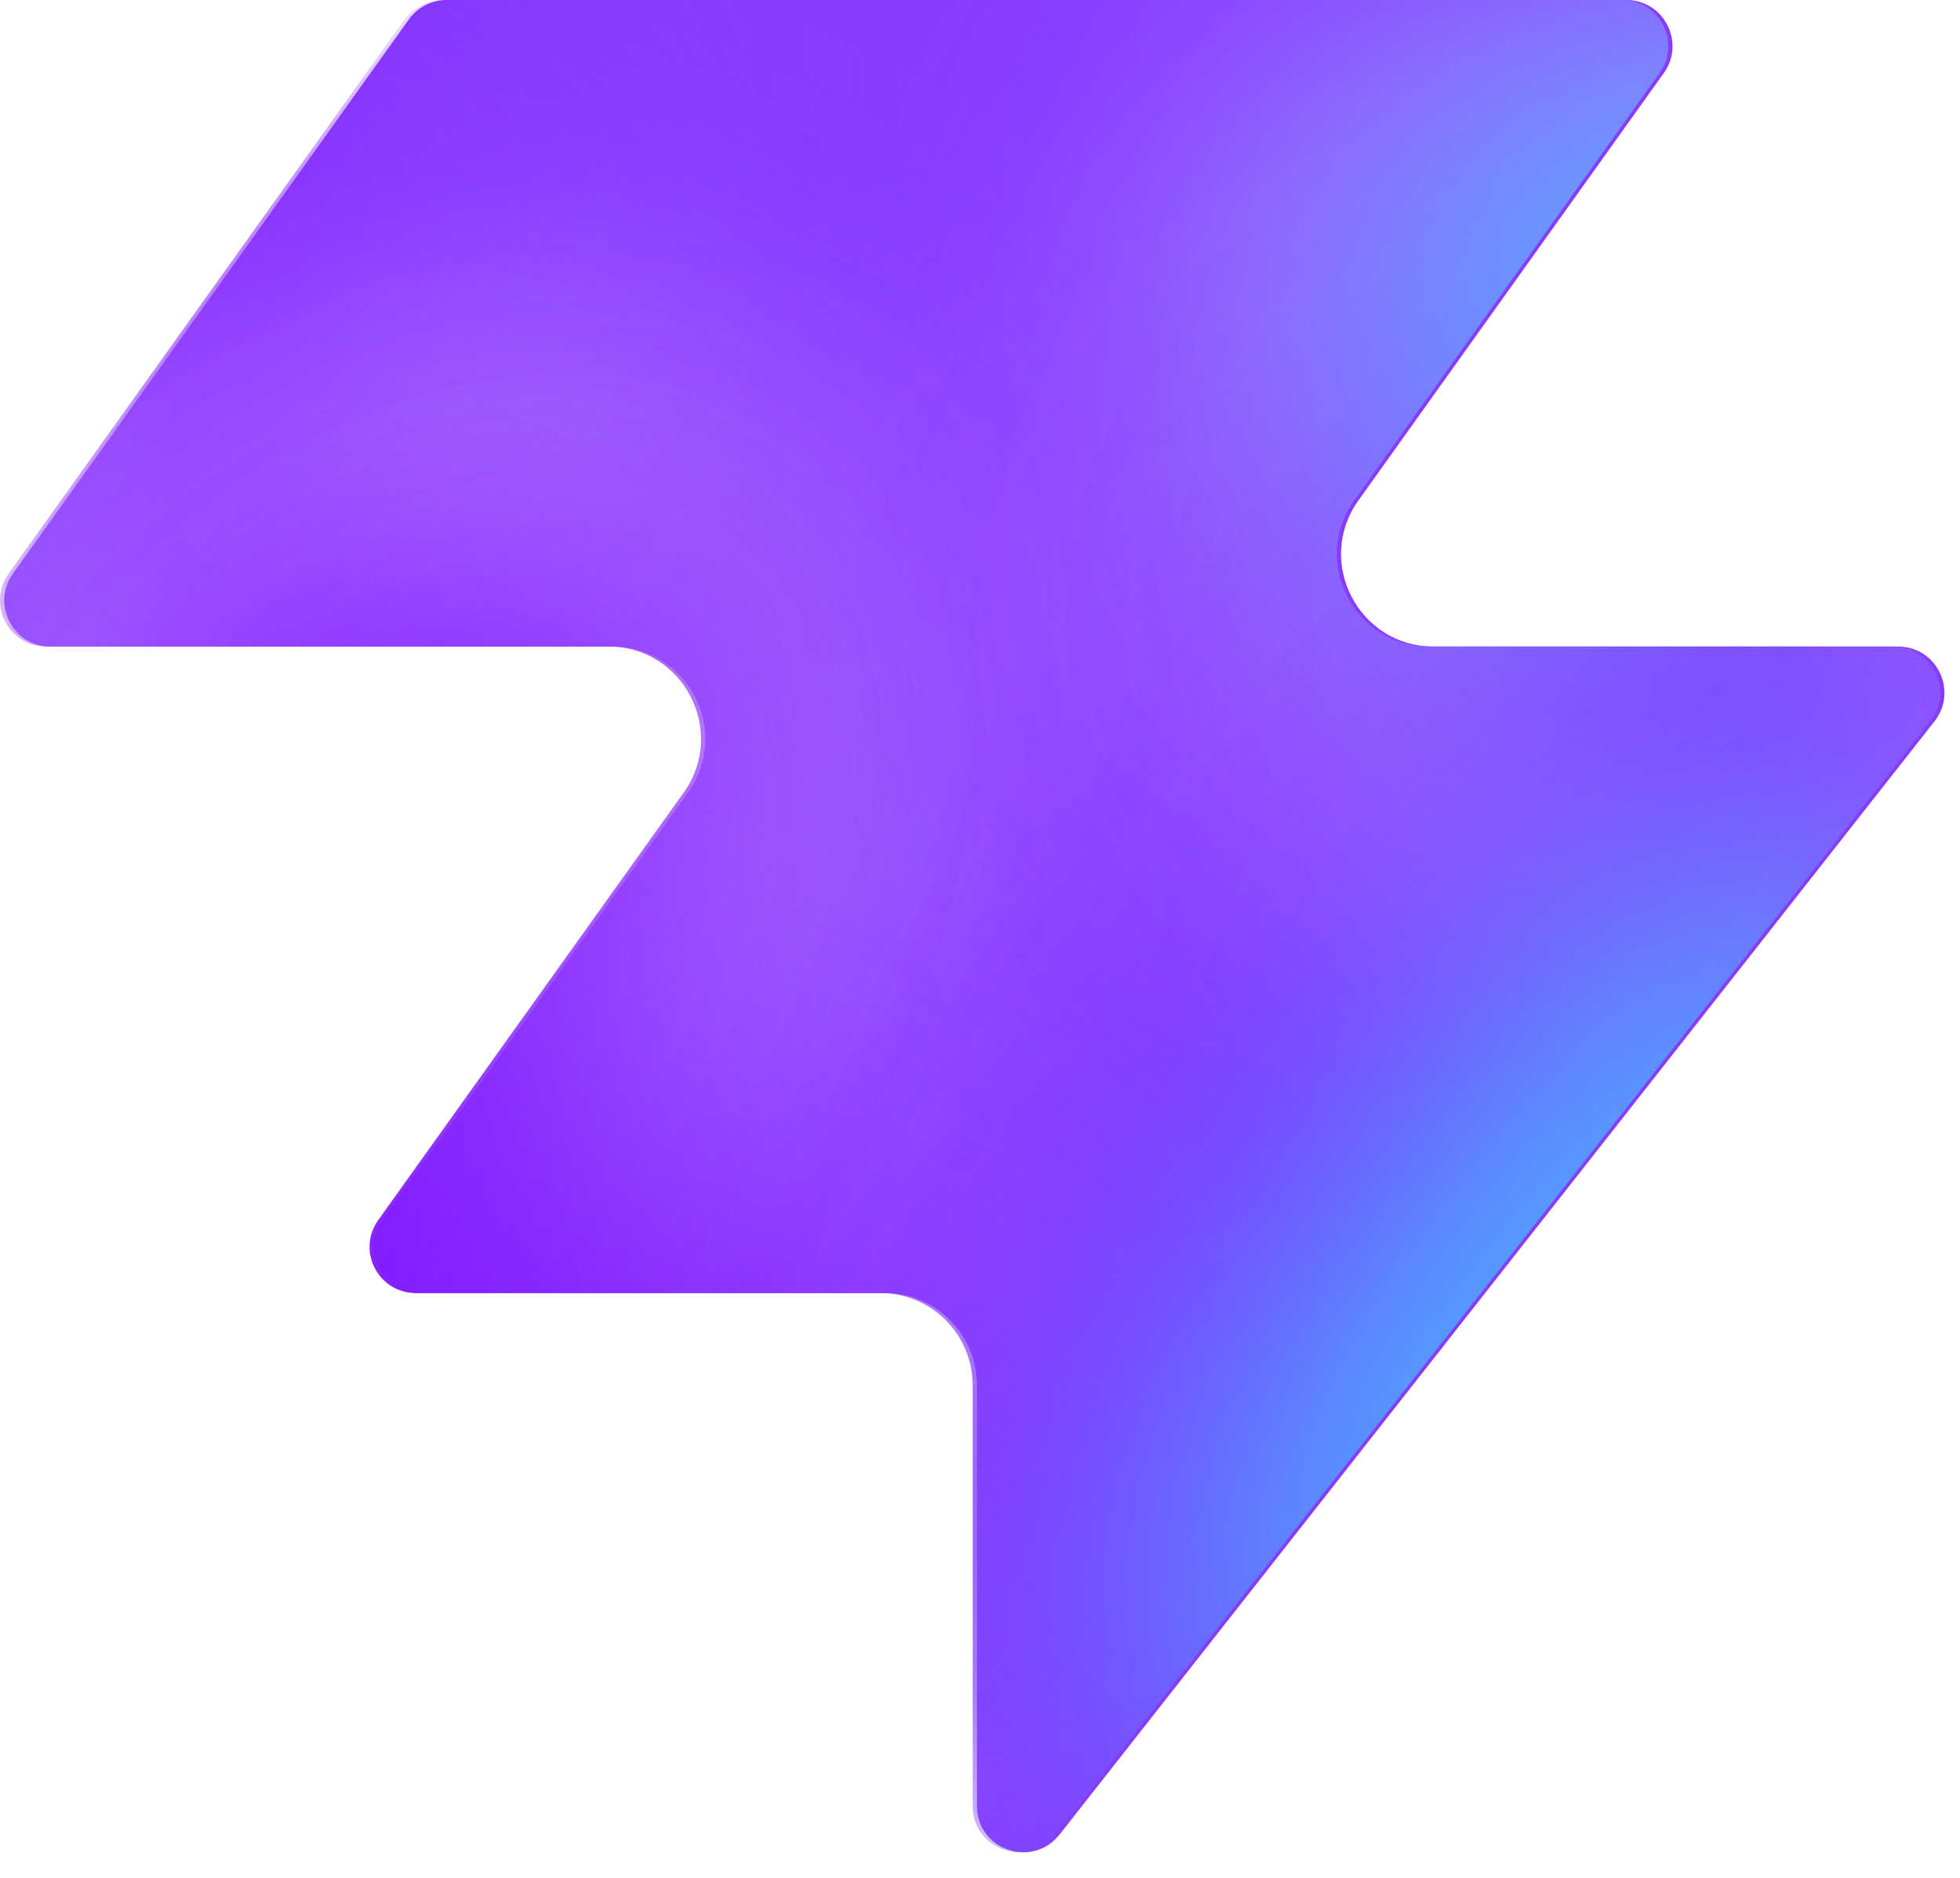
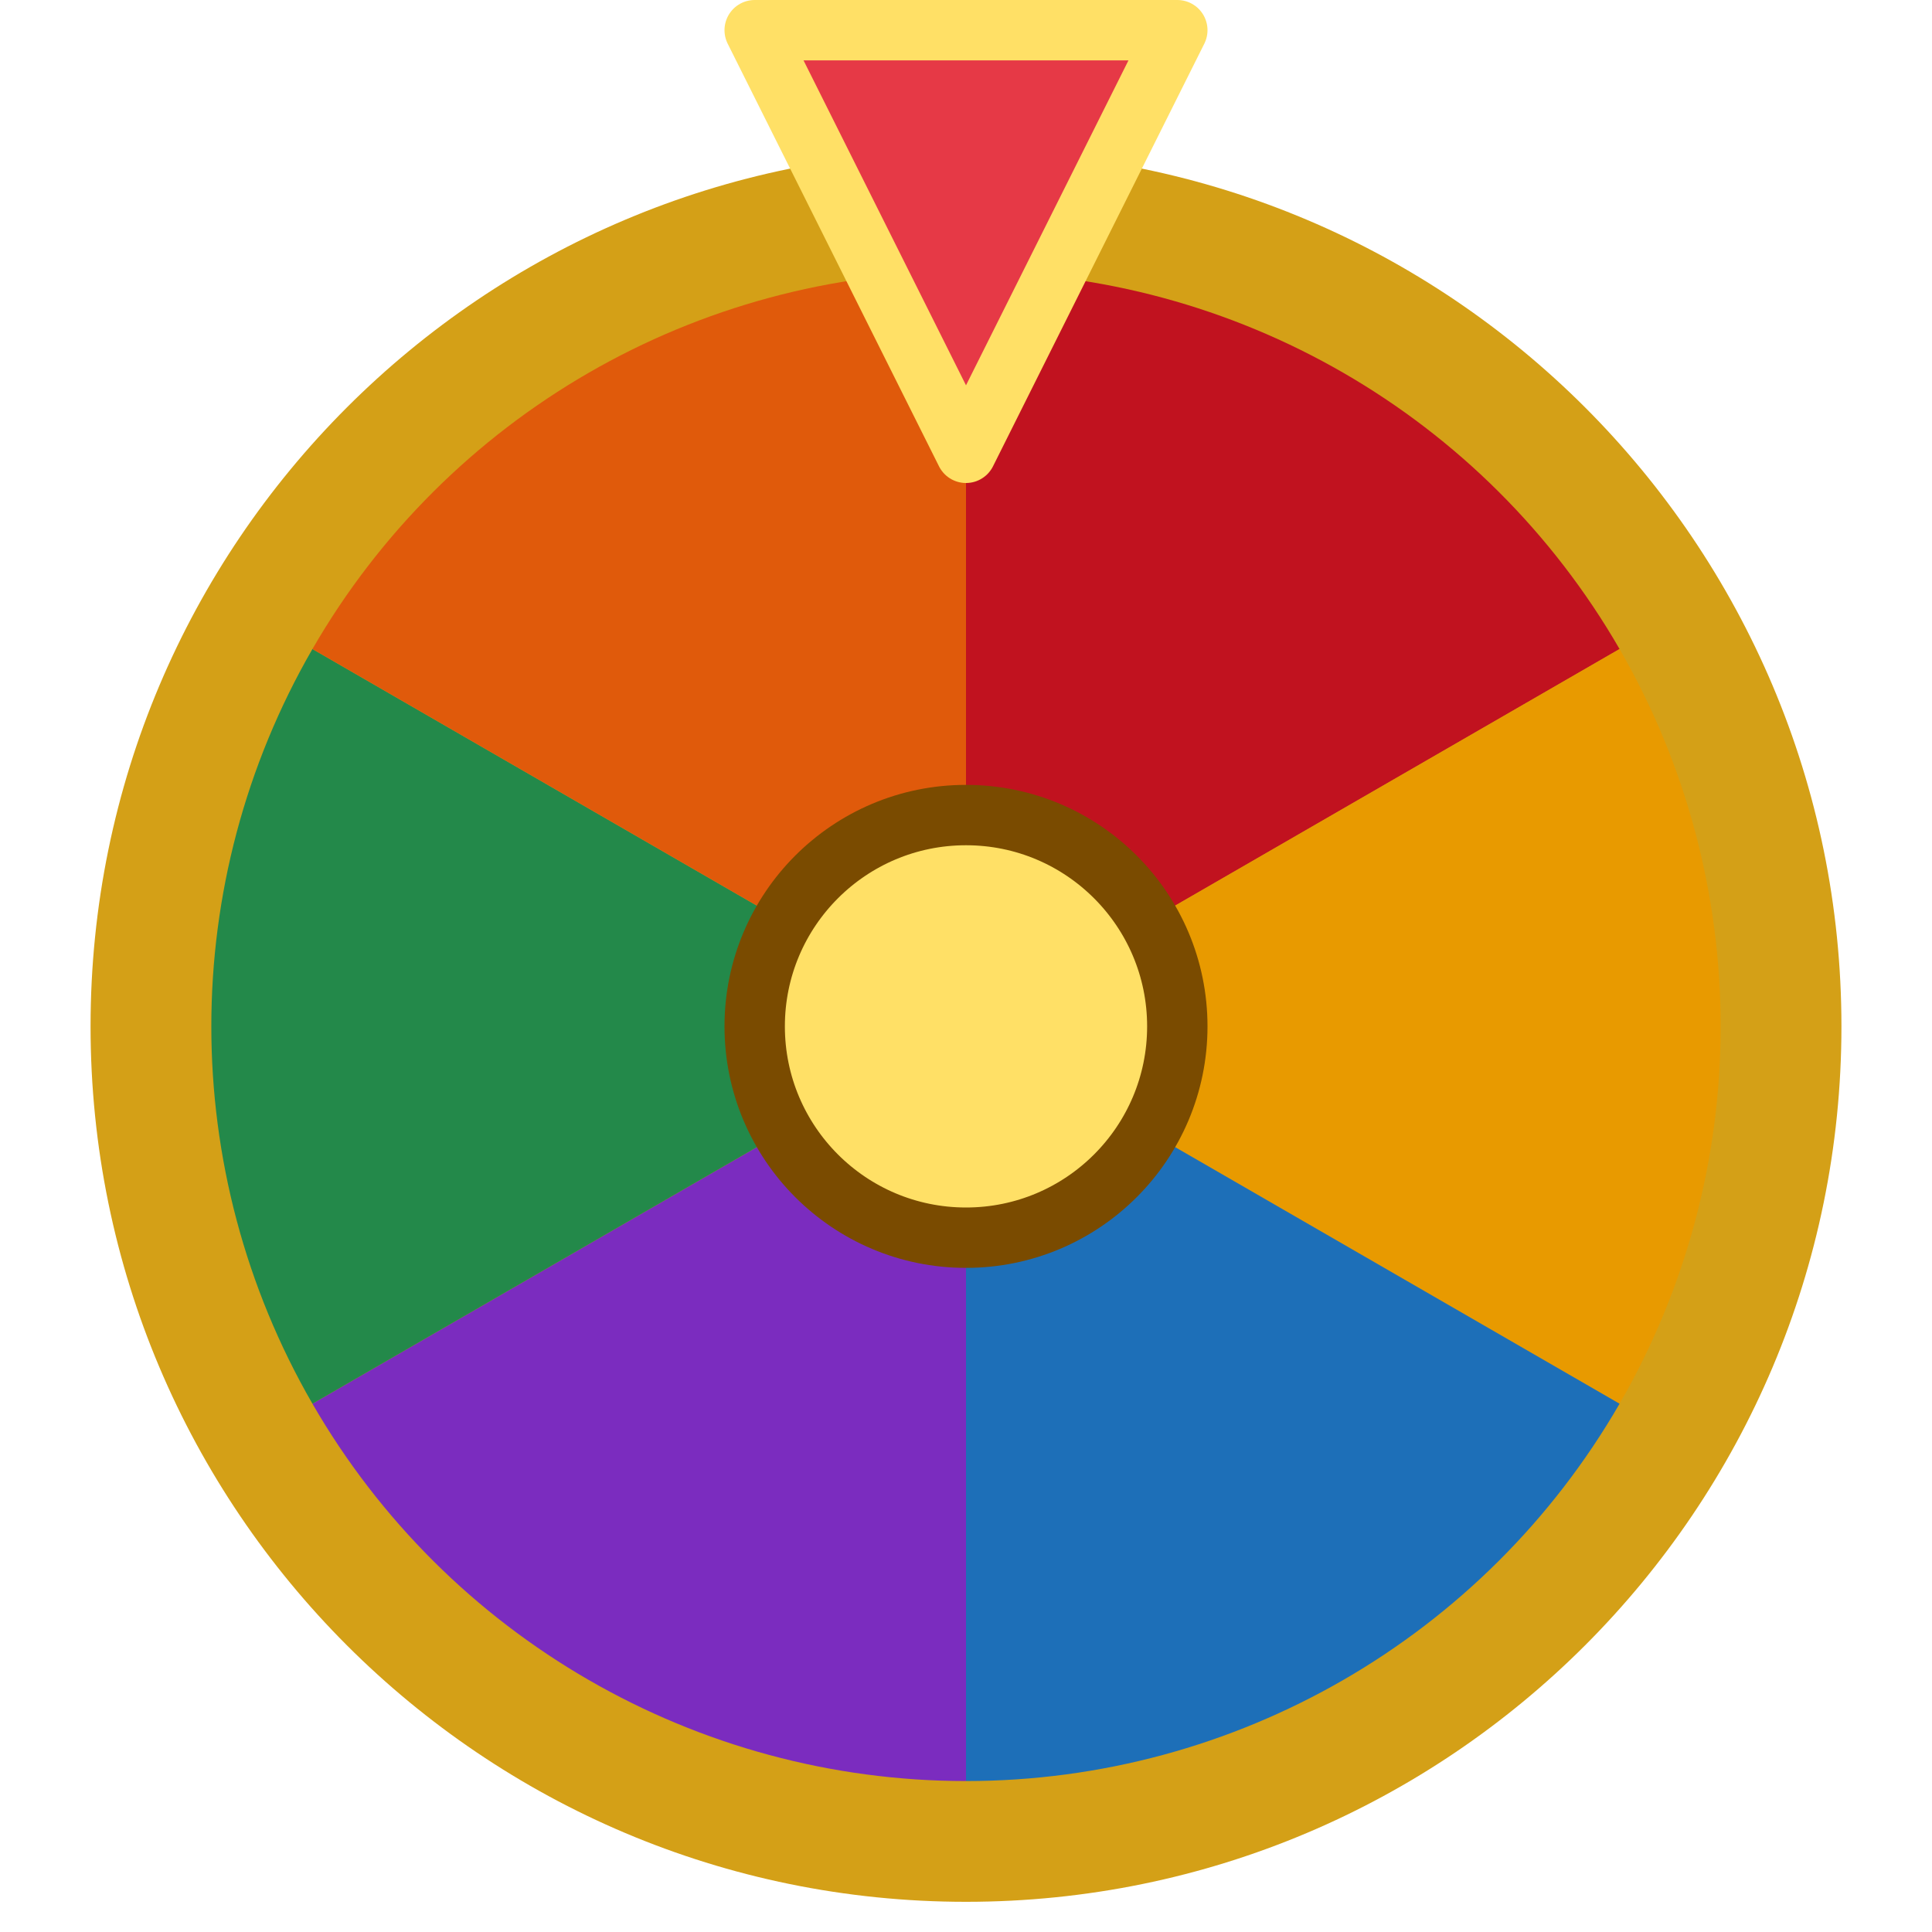
- <svg xmlns="http://www.w3.org/2000/svg" width="48" height="46" fill="none" viewBox="0 0 48 46">
-   <path fill="#863bff" d="M25.946 44.938c-.664.845-2.021.375-2.021-.698V33.937a2.26 2.26 0 0 0-2.262-2.262H10.287c-.92 0-1.456-1.04-.92-1.788l7.48-10.471c1.07-1.497 0-3.578-1.842-3.578H1.237c-.92 0-1.456-1.04-.92-1.788L10.013.474c.214-.297.556-.474.92-.474h28.894c.92 0 1.456 1.04.92 1.788l-7.48 10.471c-1.07 1.498 0 3.579 1.842 3.579h11.377c.943 0 1.473 1.088.89 1.83L25.947 44.94z" style="fill:#863bff;fill:color(display-p3 .525 .23 1);fill-opacity:1" />
-   <mask id="a" width="48" height="46" x="0" y="0" maskUnits="userSpaceOnUse" style="mask-type:alpha">
-     <path fill="#000" d="M25.842 44.938c-.664.844-2.021.375-2.021-.698V33.937a2.26 2.26 0 0 0-2.262-2.262H10.183c-.92 0-1.456-1.04-.92-1.788l7.48-10.471c1.07-1.498 0-3.579-1.842-3.579H1.133c-.92 0-1.456-1.04-.92-1.787L9.91.473c.214-.297.556-.474.92-.474h28.894c.92 0 1.456 1.04.92 1.788l-7.48 10.471c-1.07 1.498 0 3.578 1.842 3.578h11.377c.943 0 1.473 1.088.89 1.832L25.843 44.94z" style="fill:#000;fill-opacity:1" />
-   </mask>
-   <g mask="url(#a)">
-     <g filter="url(#b)">
-       <ellipse cx="5.508" cy="14.704" fill="#ede6ff" rx="5.508" ry="14.704" style="fill:#ede6ff;fill:color(display-p3 .927 .903 1);fill-opacity:1" transform="matrix(.00324 1 1 -.00324 -4.47 31.516)" />
-     </g>
-     <g filter="url(#c)">
-       <ellipse cx="10.399" cy="29.851" fill="#ede6ff" rx="10.399" ry="29.851" style="fill:#ede6ff;fill:color(display-p3 .927 .903 1);fill-opacity:1" transform="matrix(.00324 1 1 -.00324 -39.328 7.883)" />
-     </g>
-     <g filter="url(#d)">
-       <ellipse cx="5.508" cy="30.487" fill="#7e14ff" rx="5.508" ry="30.487" style="fill:#7e14ff;fill:color(display-p3 .492 .077 1);fill-opacity:1" transform="rotate(89.814 -25.913 -14.639)scale(1 -1)" />
-     </g>
-     <g filter="url(#e)">
-       <ellipse cx="5.508" cy="30.599" fill="#7e14ff" rx="5.508" ry="30.599" style="fill:#7e14ff;fill:color(display-p3 .492 .077 1);fill-opacity:1" transform="rotate(89.814 -32.644 -3.334)scale(1 -1)" />
-     </g>
-     <g filter="url(#f)">
-       <ellipse cx="5.508" cy="30.599" fill="#7e14ff" rx="5.508" ry="30.599" style="fill:#7e14ff;fill:color(display-p3 .492 .077 1);fill-opacity:1" transform="matrix(.00324 1 1 -.00324 -34.34 30.47)" />
-     </g>
-     <g filter="url(#g)">
-       <ellipse cx="14.072" cy="22.078" fill="#ede6ff" rx="14.072" ry="22.078" style="fill:#ede6ff;fill:color(display-p3 .927 .903 1);fill-opacity:1" transform="rotate(93.35 24.506 48.493)scale(-1 1)" />
-     </g>
-     <g filter="url(#h)">
-       <ellipse cx="3.47" cy="21.501" fill="#7e14ff" rx="3.47" ry="21.501" style="fill:#7e14ff;fill:color(display-p3 .492 .077 1);fill-opacity:1" transform="rotate(89.009 28.708 47.59)scale(-1 1)" />
-     </g>
-     <g filter="url(#i)">
-       <ellipse cx="3.47" cy="21.501" fill="#7e14ff" rx="3.47" ry="21.501" style="fill:#7e14ff;fill:color(display-p3 .492 .077 1);fill-opacity:1" transform="rotate(89.009 28.708 47.59)scale(-1 1)" />
-     </g>
-     <g filter="url(#j)">
-       <ellipse cx=".387" cy="8.972" fill="#7e14ff" rx="4.407" ry="29.108" style="fill:#7e14ff;fill:color(display-p3 .492 .077 1);fill-opacity:1" transform="rotate(39.51 .387 8.972)" />
-     </g>
-     <g filter="url(#k)">
-       <ellipse cx="47.523" cy="-6.092" fill="#7e14ff" rx="4.407" ry="29.108" style="fill:#7e14ff;fill:color(display-p3 .492 .077 1);fill-opacity:1" transform="rotate(37.892 47.523 -6.092)" />
-     </g>
-     <g filter="url(#l)">
-       <ellipse cx="41.412" cy="6.333" fill="#47bfff" rx="5.971" ry="9.665" style="fill:#47bfff;fill:color(display-p3 .28 .748 1);fill-opacity:1" transform="rotate(37.892 41.412 6.333)" />
-     </g>
-     <g filter="url(#m)">
-       <ellipse cx="-1.879" cy="38.332" fill="#7e14ff" rx="4.407" ry="29.108" style="fill:#7e14ff;fill:color(display-p3 .492 .077 1);fill-opacity:1" transform="rotate(37.892 -1.88 38.332)" />
-     </g>
-     <g filter="url(#n)">
-       <ellipse cx="-1.879" cy="38.332" fill="#7e14ff" rx="4.407" ry="29.108" style="fill:#7e14ff;fill:color(display-p3 .492 .077 1);fill-opacity:1" transform="rotate(37.892 -1.88 38.332)" />
-     </g>
-     <g filter="url(#o)">
-       <ellipse cx="35.651" cy="29.907" fill="#7e14ff" rx="4.407" ry="29.108" style="fill:#7e14ff;fill:color(display-p3 .492 .077 1);fill-opacity:1" transform="rotate(37.892 35.651 29.907)" />
-     </g>
-     <g filter="url(#p)">
-       <ellipse cx="38.418" cy="32.4" fill="#47bfff" rx="5.971" ry="15.297" style="fill:#47bfff;fill:color(display-p3 .28 .748 1);fill-opacity:1" transform="rotate(37.892 38.418 32.4)" />
-     </g>
+ <svg xmlns="http://www.w3.org/2000/svg" viewBox="0 0 64 64">
+   <circle cx="32" cy="34" r="29" fill="#d4a017" />
+   <g transform="translate(32 34)">
+     <path d="M0 0L0-25A25 25 0 0 1 21.65-12.5Z" fill="#c1121f" />
+     <path d="M0 0L21.65-12.5A25 25 0 0 1 21.65 12.5Z" fill="#e89a00" />
+     <path d="M0 0L21.65 12.5A25 25 0 0 1 0 25Z" fill="#1d6fb8" />
+     <path d="M0 0L0 25A25 25 0 0 1-21.65 12.5Z" fill="#7b2cbf" />
+     <path d="M0 0L-21.65 12.5A25 25 0 0 1-21.65-12.5Z" fill="#23894a" />
+     <path d="M0 0L-21.65-12.5A25 25 0 0 1 0-25Z" fill="#e05a0b" />
+     <circle r="7" fill="#ffe066" stroke="#7a4b00" stroke-width="2" />
  </g>
-   <defs>
-     <filter id="b" width="60.045" height="41.654" x="-19.77" y="16.149" color-interpolation-filters="sRGB" filterUnits="userSpaceOnUse">
-       <feFlood flood-opacity="0" result="BackgroundImageFix" />
-       <feBlend in="SourceGraphic" in2="BackgroundImageFix" result="shape" />
-       <feGaussianBlur result="effect1_foregroundBlur_2002_17158" stdDeviation="7.659" />
-     </filter>
-     <filter id="c" width="90.34" height="51.437" x="-54.613" y="-7.533" color-interpolation-filters="sRGB" filterUnits="userSpaceOnUse">
-       <feFlood flood-opacity="0" result="BackgroundImageFix" />
-       <feBlend in="SourceGraphic" in2="BackgroundImageFix" result="shape" />
-       <feGaussianBlur result="effect1_foregroundBlur_2002_17158" stdDeviation="7.659" />
-     </filter>
-     <filter id="d" width="79.355" height="29.4" x="-49.64" y="2.03" color-interpolation-filters="sRGB" filterUnits="userSpaceOnUse">
-       <feFlood flood-opacity="0" result="BackgroundImageFix" />
-       <feBlend in="SourceGraphic" in2="BackgroundImageFix" result="shape" />
-       <feGaussianBlur result="effect1_foregroundBlur_2002_17158" stdDeviation="4.596" />
-     </filter>
-     <filter id="e" width="79.579" height="29.4" x="-45.045" y="20.029" color-interpolation-filters="sRGB" filterUnits="userSpaceOnUse">
-       <feFlood flood-opacity="0" result="BackgroundImageFix" />
-       <feBlend in="SourceGraphic" in2="BackgroundImageFix" result="shape" />
-       <feGaussianBlur result="effect1_foregroundBlur_2002_17158" stdDeviation="4.596" />
-     </filter>
-     <filter id="f" width="79.579" height="29.4" x="-43.513" y="21.178" color-interpolation-filters="sRGB" filterUnits="userSpaceOnUse">
-       <feFlood flood-opacity="0" result="BackgroundImageFix" />
-       <feBlend in="SourceGraphic" in2="BackgroundImageFix" result="shape" />
-       <feGaussianBlur result="effect1_foregroundBlur_2002_17158" stdDeviation="4.596" />
-     </filter>
-     <filter id="g" width="74.749" height="58.852" x="15.756" y="-17.901" color-interpolation-filters="sRGB" filterUnits="userSpaceOnUse">
-       <feFlood flood-opacity="0" result="BackgroundImageFix" />
-       <feBlend in="SourceGraphic" in2="BackgroundImageFix" result="shape" />
-       <feGaussianBlur result="effect1_foregroundBlur_2002_17158" stdDeviation="7.659" />
-     </filter>
-     <filter id="h" width="61.377" height="25.362" x="23.548" y="2.284" color-interpolation-filters="sRGB" filterUnits="userSpaceOnUse">
-       <feFlood flood-opacity="0" result="BackgroundImageFix" />
-       <feBlend in="SourceGraphic" in2="BackgroundImageFix" result="shape" />
-       <feGaussianBlur result="effect1_foregroundBlur_2002_17158" stdDeviation="4.596" />
-     </filter>
-     <filter id="i" width="61.377" height="25.362" x="23.548" y="2.284" color-interpolation-filters="sRGB" filterUnits="userSpaceOnUse">
-       <feFlood flood-opacity="0" result="BackgroundImageFix" />
-       <feBlend in="SourceGraphic" in2="BackgroundImageFix" result="shape" />
-       <feGaussianBlur result="effect1_foregroundBlur_2002_17158" stdDeviation="4.596" />
-     </filter>
-     <filter id="j" width="56.045" height="63.649" x="-27.636" y="-22.853" color-interpolation-filters="sRGB" filterUnits="userSpaceOnUse">
-       <feFlood flood-opacity="0" result="BackgroundImageFix" />
-       <feBlend in="SourceGraphic" in2="BackgroundImageFix" result="shape" />
-       <feGaussianBlur result="effect1_foregroundBlur_2002_17158" stdDeviation="4.596" />
-     </filter>
-     <filter id="k" width="54.814" height="64.646" x="20.116" y="-38.415" color-interpolation-filters="sRGB" filterUnits="userSpaceOnUse">
-       <feFlood flood-opacity="0" result="BackgroundImageFix" />
-       <feBlend in="SourceGraphic" in2="BackgroundImageFix" result="shape" />
-       <feGaussianBlur result="effect1_foregroundBlur_2002_17158" stdDeviation="4.596" />
-     </filter>
-     <filter id="l" width="33.541" height="35.313" x="24.641" y="-11.323" color-interpolation-filters="sRGB" filterUnits="userSpaceOnUse">
-       <feFlood flood-opacity="0" result="BackgroundImageFix" />
-       <feBlend in="SourceGraphic" in2="BackgroundImageFix" result="shape" />
-       <feGaussianBlur result="effect1_foregroundBlur_2002_17158" stdDeviation="4.596" />
-     </filter>
-     <filter id="m" width="54.814" height="64.646" x="-29.286" y="6.009" color-interpolation-filters="sRGB" filterUnits="userSpaceOnUse">
-       <feFlood flood-opacity="0" result="BackgroundImageFix" />
-       <feBlend in="SourceGraphic" in2="BackgroundImageFix" result="shape" />
-       <feGaussianBlur result="effect1_foregroundBlur_2002_17158" stdDeviation="4.596" />
-     </filter>
-     <filter id="n" width="54.814" height="64.646" x="-29.286" y="6.009" color-interpolation-filters="sRGB" filterUnits="userSpaceOnUse">
-       <feFlood flood-opacity="0" result="BackgroundImageFix" />
-       <feBlend in="SourceGraphic" in2="BackgroundImageFix" result="shape" />
-       <feGaussianBlur result="effect1_foregroundBlur_2002_17158" stdDeviation="4.596" />
-     </filter>
-     <filter id="o" width="54.814" height="64.646" x="8.244" y="-2.416" color-interpolation-filters="sRGB" filterUnits="userSpaceOnUse">
-       <feFlood flood-opacity="0" result="BackgroundImageFix" />
-       <feBlend in="SourceGraphic" in2="BackgroundImageFix" result="shape" />
-       <feGaussianBlur result="effect1_foregroundBlur_2002_17158" stdDeviation="4.596" />
-     </filter>
-     <filter id="p" width="39.409" height="43.623" x="18.713" y="10.588" color-interpolation-filters="sRGB" filterUnits="userSpaceOnUse">
-       <feFlood flood-opacity="0" result="BackgroundImageFix" />
-       <feBlend in="SourceGraphic" in2="BackgroundImageFix" result="shape" />
-       <feGaussianBlur result="effect1_foregroundBlur_2002_17158" stdDeviation="4.596" />
-     </filter>
-   </defs>
+   <path d="M25 1h14l-7 14z" fill="#e63946" stroke="#ffe066" stroke-width="2" stroke-linejoin="round" />
</svg>
